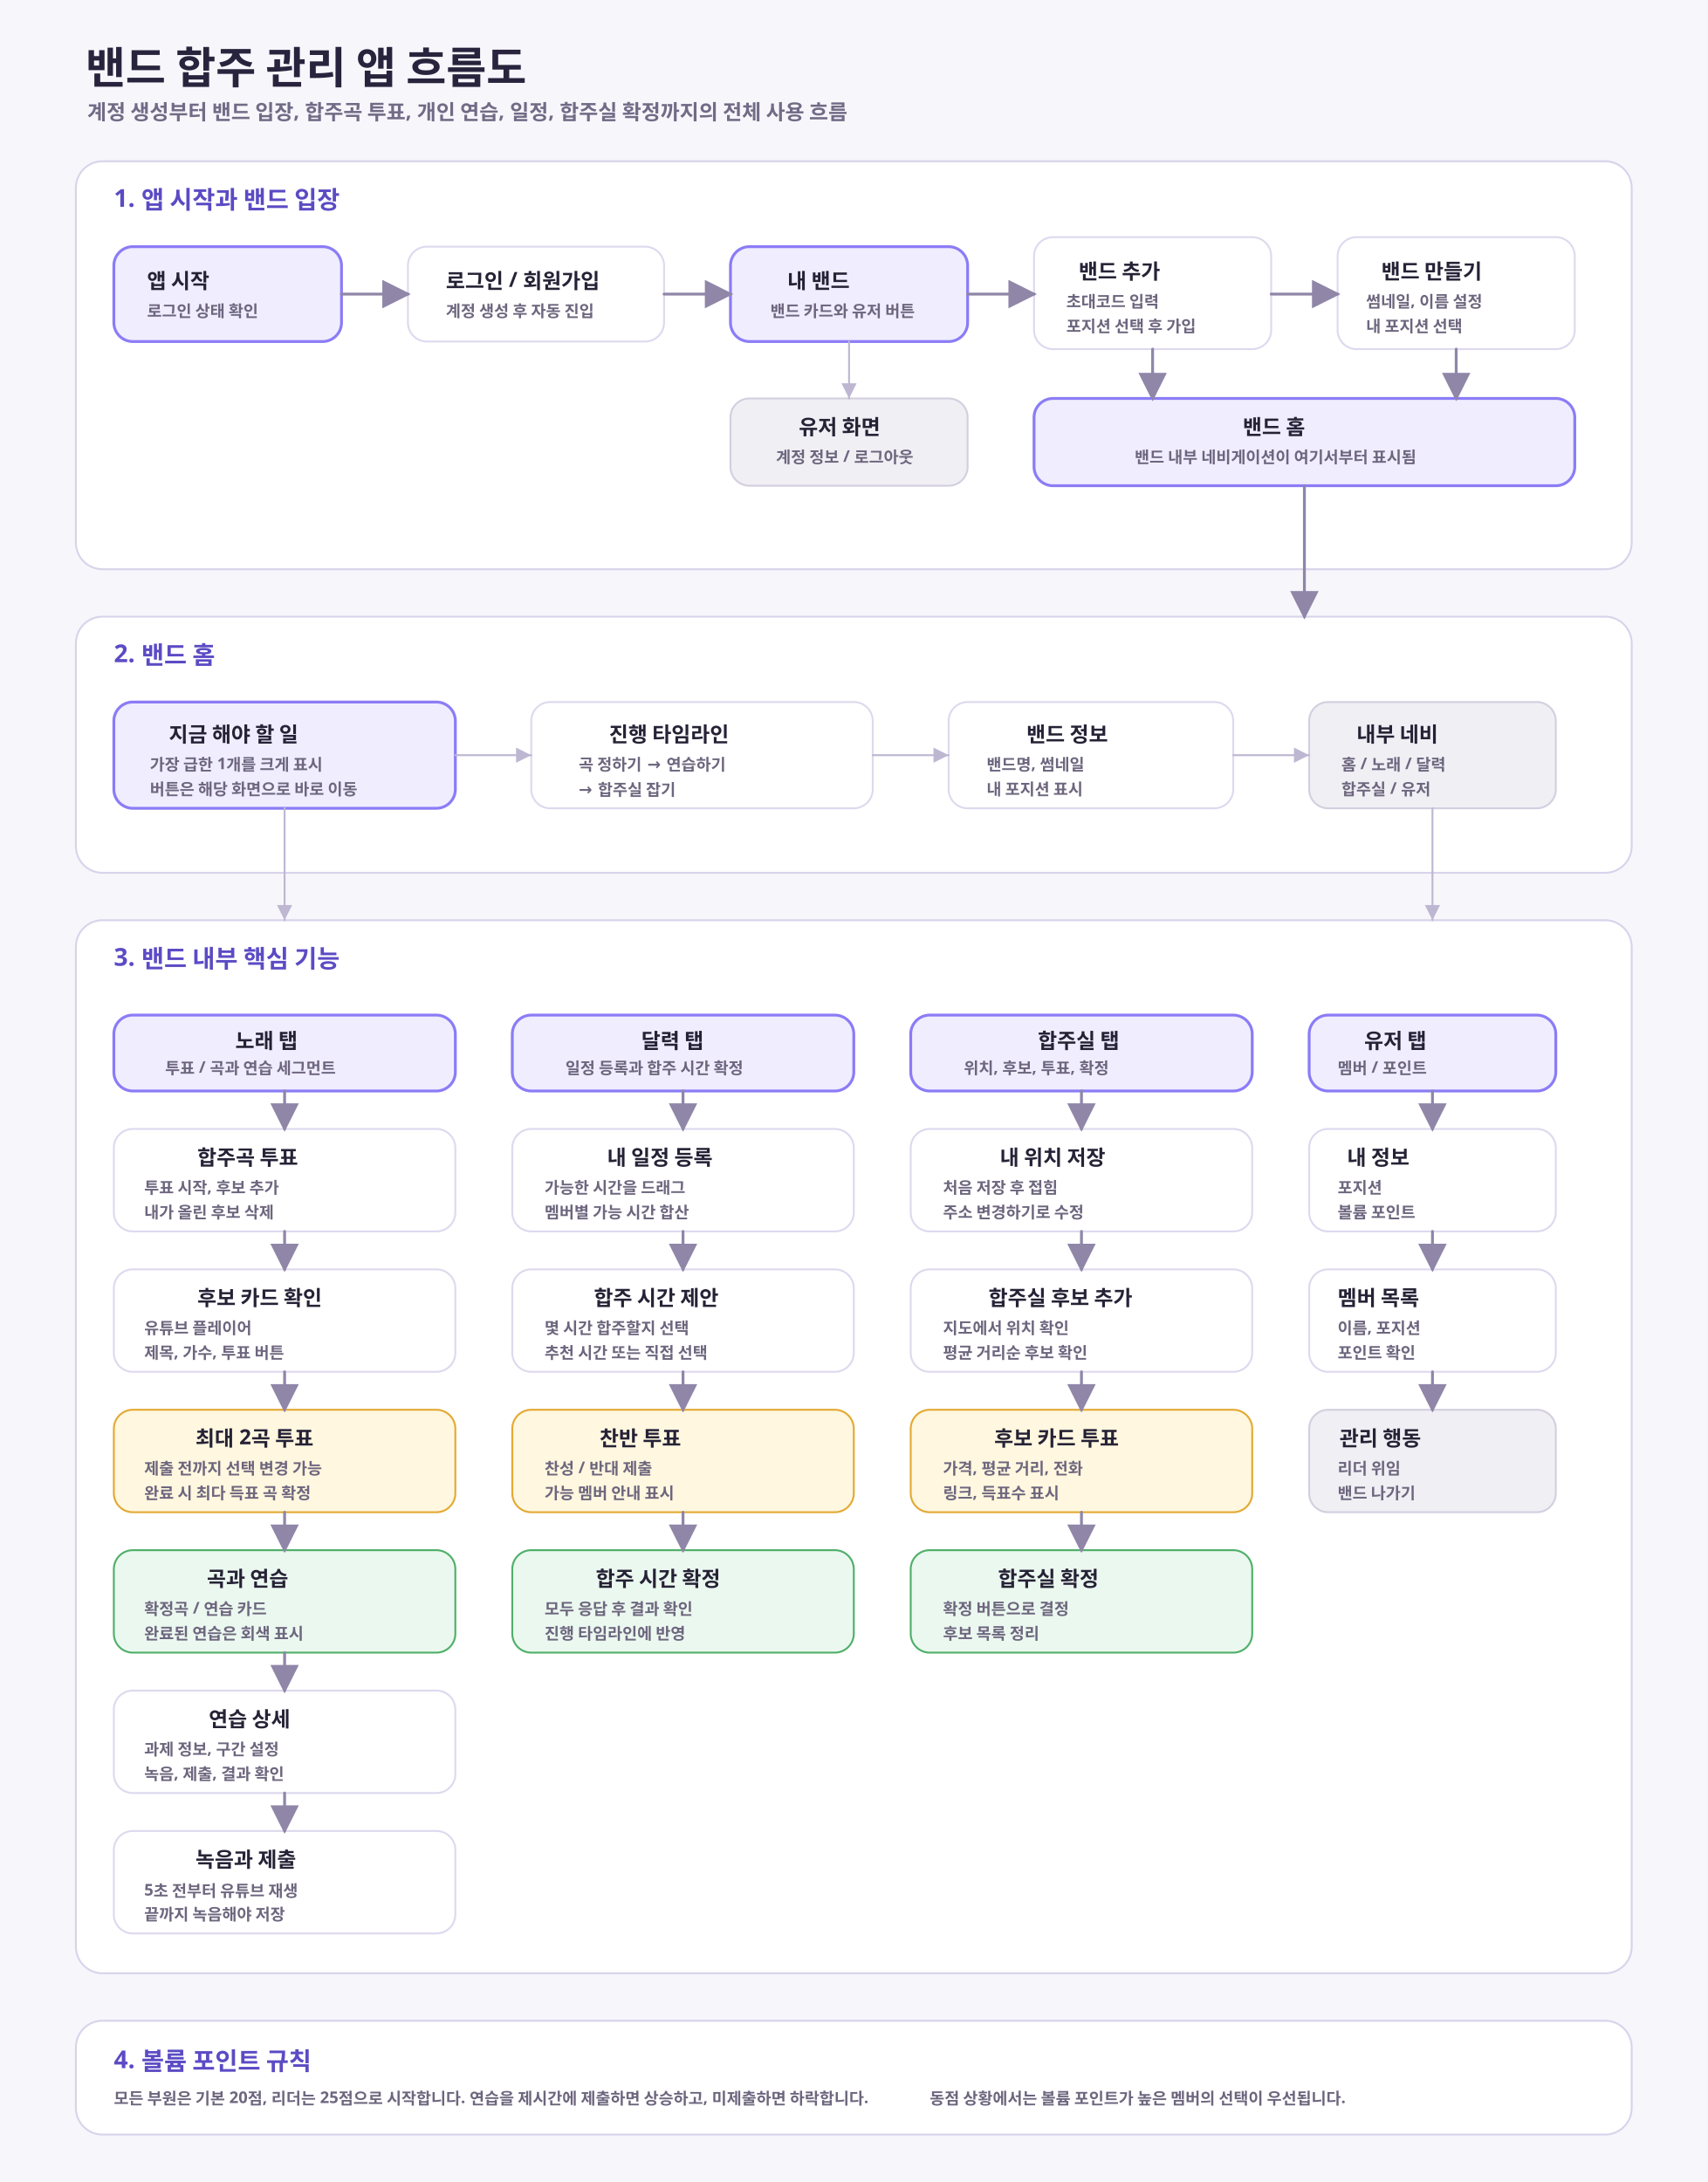
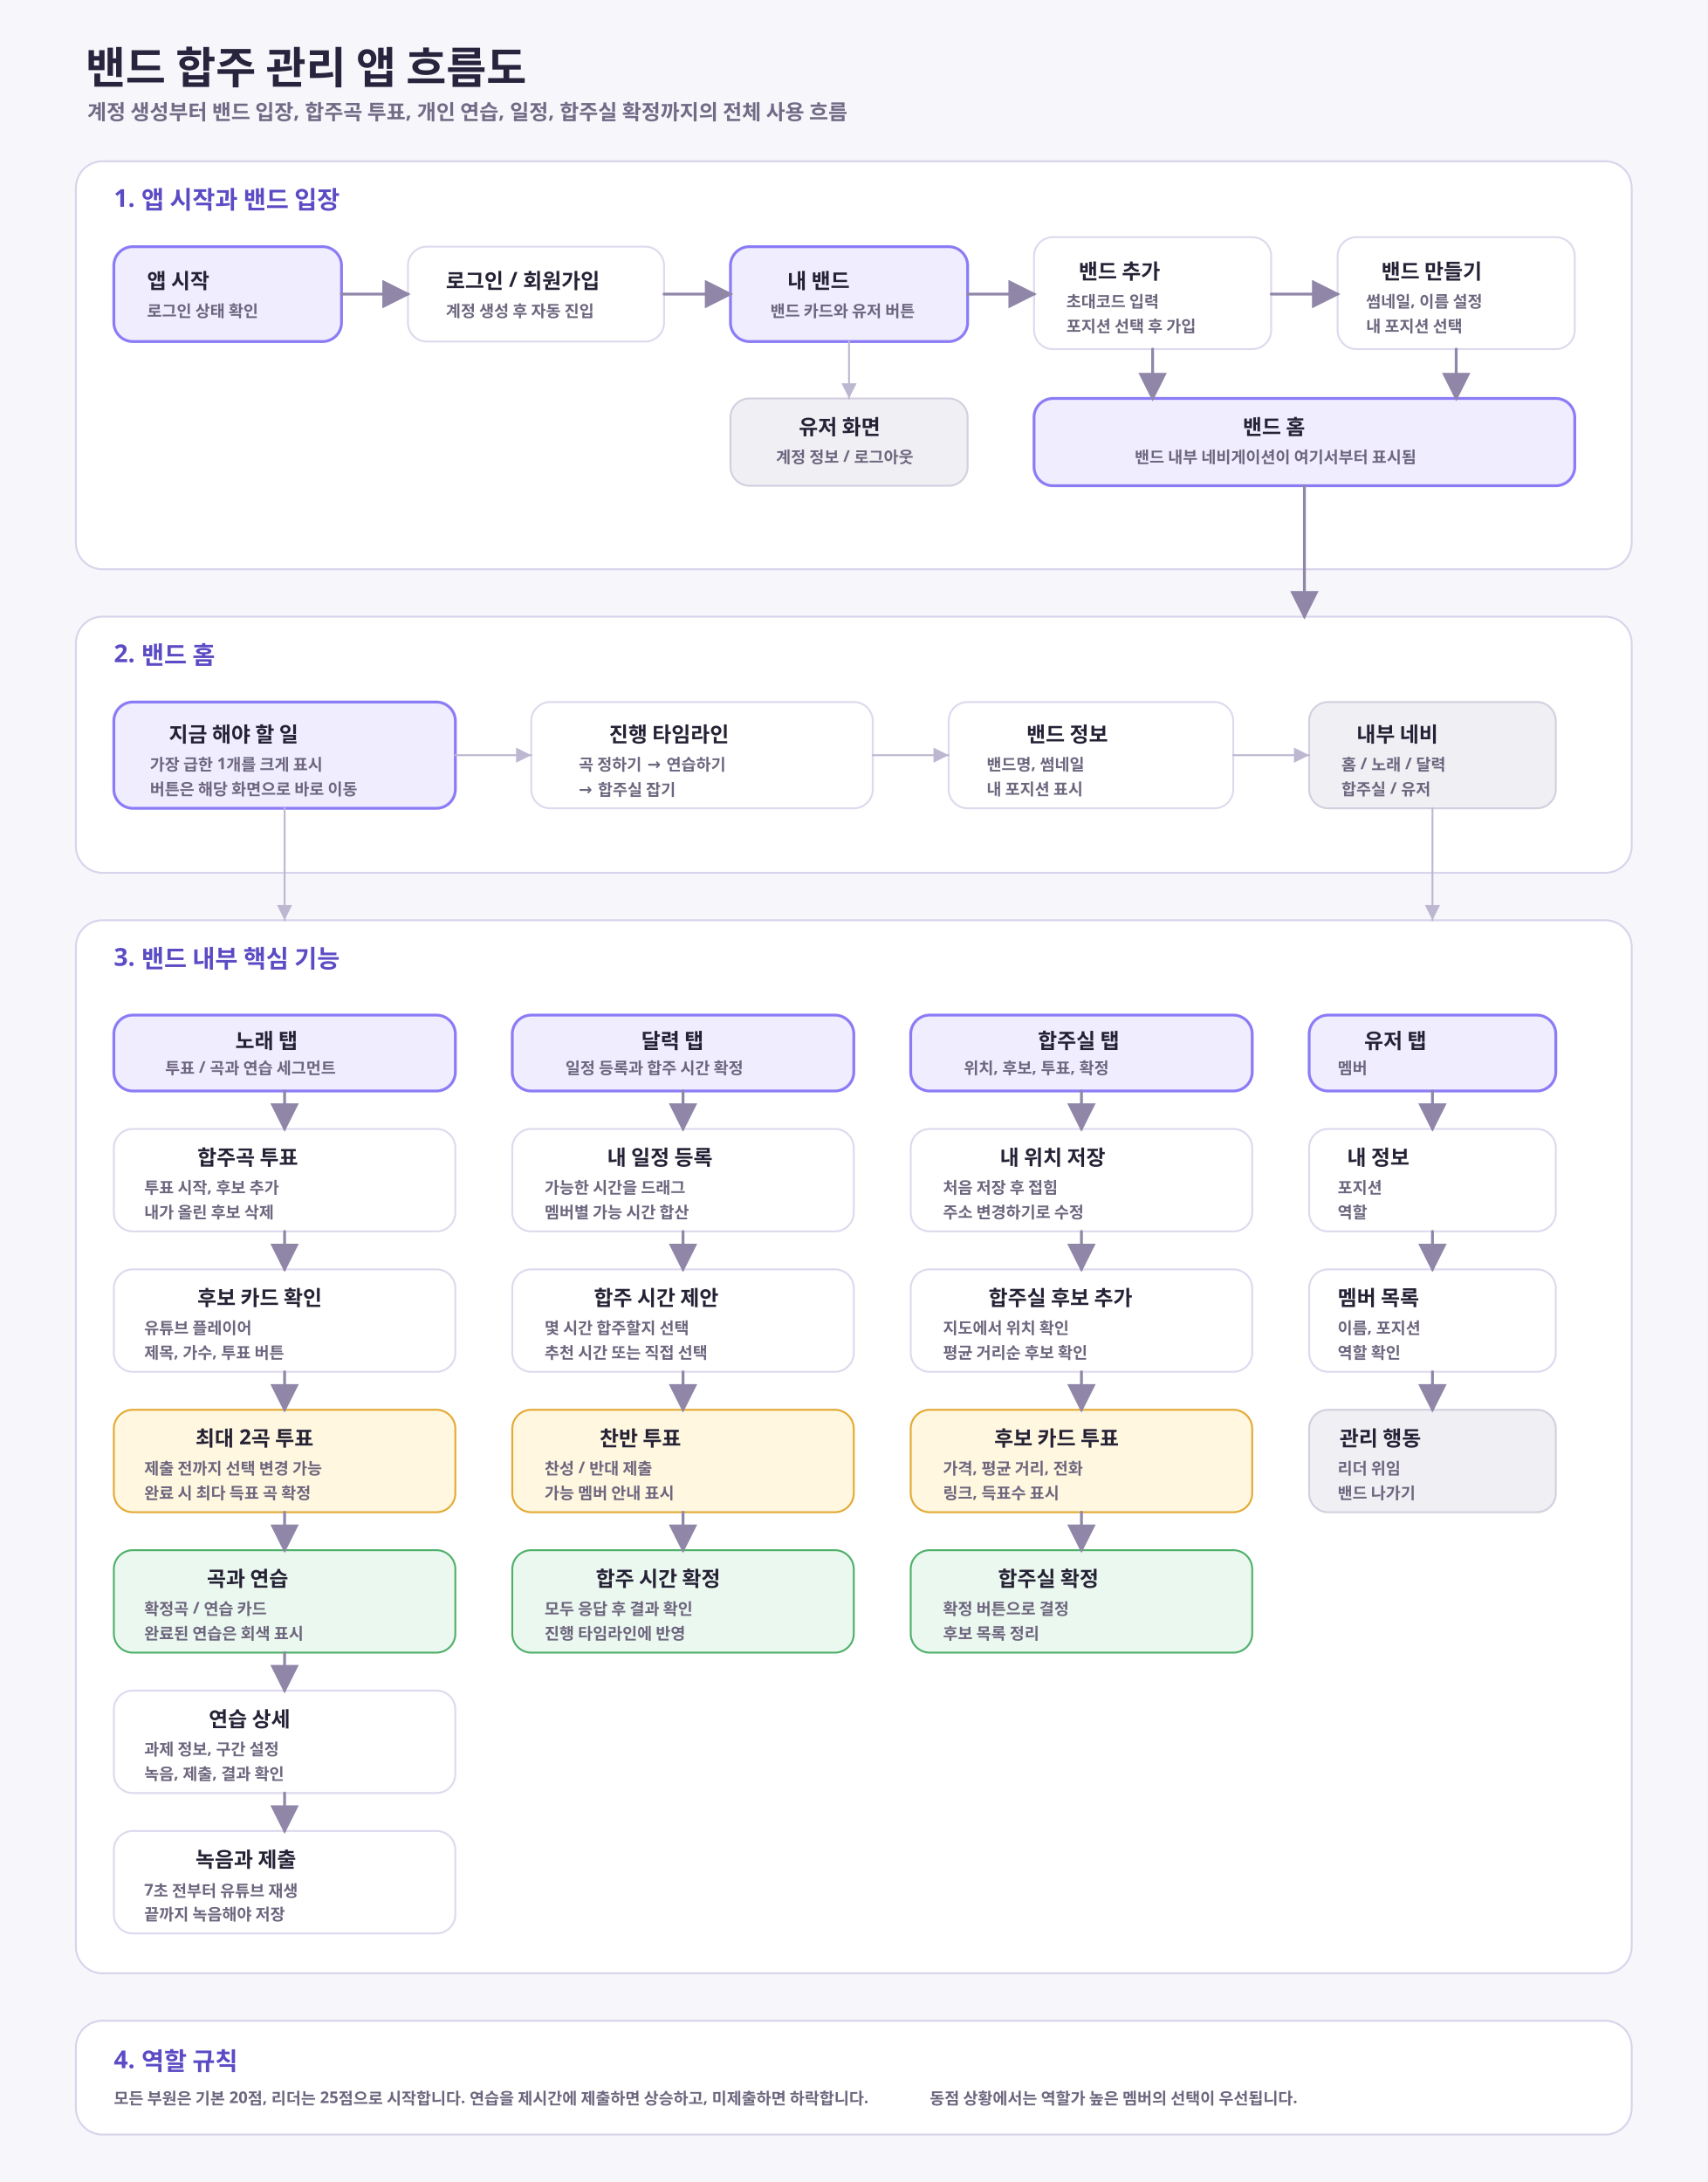
<svg xmlns="http://www.w3.org/2000/svg" width="1800" height="2300" viewBox="0 0 1800 2300">
  <defs>
    <style>
      .bg { fill: #f7f6fb; }
      .title { font-family: "Malgun Gothic", "Apple SD Gothic Neo", sans-serif; font-size: 46px; font-weight: 900; fill: #29243d; }
      .subtitle { font-family: "Malgun Gothic", "Apple SD Gothic Neo", sans-serif; font-size: 22px; font-weight: 700; fill: #726b86; }
      .section-title { font-family: "Malgun Gothic", "Apple SD Gothic Neo", sans-serif; font-size: 26px; font-weight: 900; fill: #5b4bc4; }
      .node-title { font-family: "Malgun Gothic", "Apple SD Gothic Neo", sans-serif; font-size: 22px; font-weight: 900; fill: #262236; }
      .node-text { font-family: "Malgun Gothic", "Apple SD Gothic Neo", sans-serif; font-size: 17px; font-weight: 700; fill: #6d667e; }
      .small { font-size: 15px; }
      .card { fill: #ffffff; stroke: #ded9ee; stroke-width: 2; }
      .primary { fill: #f0edff; stroke: #8b7cf6; stroke-width: 3; }
      .success { fill: #ebf8ef; stroke: #50b06a; stroke-width: 2; }
      .warning { fill: #fff7df; stroke: #e3aa35; stroke-width: 2; }
      .muted { fill: #f0eff4; stroke: #d4cfdf; stroke-width: 2; }
      .section { fill: #ffffff; stroke: #d9d3eb; stroke-width: 2; }
      .line { fill: none; stroke: #8f86a8; stroke-width: 3; stroke-linecap: round; stroke-linejoin: round; }
      .soft-line { fill: none; stroke: #beb7d2; stroke-width: 2; stroke-linecap: round; stroke-linejoin: round; }
      .label { font-family: "Malgun Gothic", "Apple SD Gothic Neo", sans-serif; font-size: 15px; font-weight: 800; fill: #71688a; }
    </style>
    <marker id="arrow" markerWidth="14" markerHeight="14" refX="11" refY="7" orient="auto" markerUnits="strokeWidth">
      <path d="M 2 2 L 12 7 L 2 12 Z" fill="#8f86a8" />
    </marker>
    <marker id="softArrow" markerWidth="12" markerHeight="12" refX="10" refY="6" orient="auto" markerUnits="strokeWidth">
      <path d="M 2 2 L 10 6 L 2 10 Z" fill="#beb7d2" />
    </marker>
  </defs>
  <rect class="bg" x="0" y="0" width="1800" height="2300" />
  <text class="title" x="90" y="88">밴드 합주 관리 앱 흐름도</text>
  <text class="subtitle" x="92" y="126">계정 생성부터 밴드 입장, 합주곡 투표, 개인 연습, 일정, 합주실 확정까지의 전체 사용 흐름</text>
  <rect class="section" x="80" y="170" width="1640" height="430" rx="28" />
  <text class="section-title" x="120" y="218">1. 앱 시작과 밴드 입장</text>
  <rect class="primary" x="120" y="260" width="240" height="100" rx="20" />
  <text class="node-title" x="155" y="304">앱 시작</text>
  <text class="node-text" x="155" y="334">로그인 상태 확인</text>
  <rect class="card" x="430" y="260" width="270" height="100" rx="20" />
  <text class="node-title" x="470" y="304">로그인 / 회원가입</text>
  <text class="node-text" x="470" y="334">계정 생성 후 자동 진입</text>
  <rect class="primary" x="770" y="260" width="250" height="100" rx="20" />
  <text class="node-title" x="830" y="304">내 밴드</text>
  <text class="node-text" x="812" y="334">밴드 카드와 유저 버튼</text>
  <rect class="card" x="1090" y="250" width="250" height="118" rx="20" />
  <text class="node-title" x="1137" y="294">밴드 추가</text>
  <text class="node-text" x="1124" y="324">초대코드 입력</text>
  <text class="node-text" x="1124" y="350">포지션 선택 후 가입</text>
  <rect class="card" x="1410" y="250" width="250" height="118" rx="20" />
  <text class="node-title" x="1456" y="294">밴드 만들기</text>
  <text class="node-text" x="1440" y="324">썸네일, 이름 설정</text>
  <text class="node-text" x="1440" y="350">내 포지션 선택</text>
  <rect class="muted" x="770" y="420" width="250" height="92" rx="20" />
  <text class="node-title" x="842" y="458">유저 화면</text>
  <text class="node-text" x="818" y="488">계정 정보 / 로그아웃</text>
  <rect class="primary" x="1090" y="420" width="570" height="92" rx="20" />
  <text class="node-title" x="1310" y="458">밴드 홈</text>
  <text class="node-text" x="1196" y="488">밴드 내부 네비게이션이 여기서부터 표시됨</text>
  <path class="line" d="M360 310 H430" marker-end="url(#arrow)" />
  <path class="line" d="M700 310 H770" marker-end="url(#arrow)" />
  <path class="line" d="M1020 310 H1090" marker-end="url(#arrow)" />
  <path class="line" d="M1340 310 H1410" marker-end="url(#arrow)" />
  <path class="soft-line" d="M895 360 V420" marker-end="url(#softArrow)" />
  <path class="line" d="M1215 368 V420" marker-end="url(#arrow)" />
  <path class="line" d="M1535 368 V420" marker-end="url(#arrow)" />
  <rect class="section" x="80" y="650" width="1640" height="270" rx="28" />
  <text class="section-title" x="120" y="698">2. 밴드 홈</text>
  <rect class="primary" x="120" y="740" width="360" height="112" rx="20" />
  <text class="node-title" x="178" y="782">지금 해야 할 일</text>
  <text class="node-text" x="158" y="812">가장 급한 1개를 크게 표시</text>
  <text class="node-text" x="158" y="838">버튼은 해당 화면으로 바로 이동</text>
  <rect class="card" x="560" y="740" width="360" height="112" rx="20" />
  <text class="node-title" x="642" y="782">진행 타임라인</text>
  <text class="node-text" x="610" y="812">곡 정하기 → 연습하기</text>
  <text class="node-text" x="610" y="838">→ 합주실 잡기</text>
  <rect class="card" x="1000" y="740" width="300" height="112" rx="20" />
  <text class="node-title" x="1082" y="782">밴드 정보</text>
  <text class="node-text" x="1040" y="812">밴드명, 썸네일</text>
  <text class="node-text" x="1040" y="838">내 포지션 표시</text>
  <rect class="muted" x="1380" y="740" width="260" height="112" rx="20" />
  <text class="node-title" x="1430" y="782">내부 네비</text>
  <text class="node-text" x="1414" y="812">홈 / 노래 / 달력</text>
  <text class="node-text" x="1414" y="838">합주실 / 유저</text>
  <path class="line" d="M1375 512 V635 C1375 642 1375 646 1375 650" marker-end="url(#arrow)" />
  <path class="soft-line" d="M480 796 H560" marker-end="url(#softArrow)" />
  <path class="soft-line" d="M920 796 H1000" marker-end="url(#softArrow)" />
  <path class="soft-line" d="M1300 796 H1380" marker-end="url(#softArrow)" />
  <rect class="section" x="80" y="970" width="1640" height="1110" rx="28" />
  <text class="section-title" x="120" y="1018">3. 밴드 내부 핵심 기능</text>
  <rect class="primary" x="120" y="1070" width="360" height="80" rx="20" />
  <text class="node-title" x="248" y="1105">노래 탭</text>
  <text class="node-text" x="174" y="1132">투표 / 곡과 연습 세그먼트</text>
  <rect class="card" x="120" y="1190" width="360" height="108" rx="20" />
  <text class="node-title" x="208" y="1228">합주곡 투표</text>
  <text class="node-text" x="152" y="1258">투표 시작, 후보 추가</text>
  <text class="node-text" x="152" y="1284">내가 올린 후보 삭제</text>
  <rect class="card" x="120" y="1338" width="360" height="108" rx="20" />
  <text class="node-title" x="208" y="1376">후보 카드 확인</text>
  <text class="node-text" x="152" y="1406">유튜브 플레이어</text>
  <text class="node-text" x="152" y="1432">제목, 가수, 투표 버튼</text>
  <rect class="warning" x="120" y="1486" width="360" height="108" rx="20" />
  <text class="node-title" x="206" y="1524">최대 2곡 투표</text>
  <text class="node-text" x="152" y="1554">제출 전까지 선택 변경 가능</text>
  <text class="node-text" x="152" y="1580">완료 시 최다 득표 곡 확정</text>
  <rect class="success" x="120" y="1634" width="360" height="108" rx="20" />
  <text class="node-title" x="218" y="1672">곡과 연습</text>
  <text class="node-text" x="152" y="1702">확정곡 / 연습 카드</text>
  <text class="node-text" x="152" y="1728">완료된 연습은 회색 표시</text>
  <rect class="card" x="120" y="1782" width="360" height="108" rx="20" />
  <text class="node-title" x="220" y="1820">연습 상세</text>
  <text class="node-text" x="152" y="1850">과제 정보, 구간 설정</text>
  <text class="node-text" x="152" y="1876">녹음, 제출, 결과 확인</text>
  <rect class="card" x="120" y="1930" width="360" height="108" rx="20" />
  <text class="node-title" x="206" y="1968">녹음과 제출</text>
-   <text class="node-text" x="152" y="1998">5초 전부터 유튜브 재생</text>
+   <text class="node-text" x="152" y="1998">7초 전부터 유튜브 재생</text>
  <text class="node-text" x="152" y="2024">끝까지 녹음해야 저장</text>
  <rect class="primary" x="540" y="1070" width="360" height="80" rx="20" />
  <text class="node-title" x="676" y="1105">달력 탭</text>
  <text class="node-text" x="596" y="1132">일정 등록과 합주 시간 확정</text>
  <rect class="card" x="540" y="1190" width="360" height="108" rx="20" />
  <text class="node-title" x="640" y="1228">내 일정 등록</text>
  <text class="node-text" x="574" y="1258">가능한 시간을 드래그</text>
  <text class="node-text" x="574" y="1284">멤버별 가능 시간 합산</text>
  <rect class="card" x="540" y="1338" width="360" height="108" rx="20" />
  <text class="node-title" x="626" y="1376">합주 시간 제안</text>
  <text class="node-text" x="574" y="1406">몇 시간 합주할지 선택</text>
  <text class="node-text" x="574" y="1432">추천 시간 또는 직접 선택</text>
  <rect class="warning" x="540" y="1486" width="360" height="108" rx="20" />
  <text class="node-title" x="632" y="1524">찬반 투표</text>
  <text class="node-text" x="574" y="1554">찬성 / 반대 제출</text>
  <text class="node-text" x="574" y="1580">가능 멤버 안내 표시</text>
  <rect class="success" x="540" y="1634" width="360" height="108" rx="20" />
  <text class="node-title" x="628" y="1672">합주 시간 확정</text>
  <text class="node-text" x="574" y="1702">모두 응답 후 결과 확인</text>
  <text class="node-text" x="574" y="1728">진행 타임라인에 반영</text>
  <rect class="primary" x="960" y="1070" width="360" height="80" rx="20" />
  <text class="node-title" x="1094" y="1105">합주실 탭</text>
  <text class="node-text" x="1016" y="1132">위치, 후보, 투표, 확정</text>
  <rect class="card" x="960" y="1190" width="360" height="108" rx="20" />
  <text class="node-title" x="1054" y="1228">내 위치 저장</text>
  <text class="node-text" x="994" y="1258">처음 저장 후 접힘</text>
  <text class="node-text" x="994" y="1284">주소 변경하기로 수정</text>
  <rect class="card" x="960" y="1338" width="360" height="108" rx="20" />
  <text class="node-title" x="1042" y="1376">합주실 후보 추가</text>
  <text class="node-text" x="994" y="1406">지도에서 위치 확인</text>
  <text class="node-text" x="994" y="1432">평균 거리순 후보 확인</text>
  <rect class="warning" x="960" y="1486" width="360" height="108" rx="20" />
  <text class="node-title" x="1048" y="1524">후보 카드 투표</text>
  <text class="node-text" x="994" y="1554">가격, 평균 거리, 전화</text>
  <text class="node-text" x="994" y="1580">링크, 득표수 표시</text>
  <rect class="success" x="960" y="1634" width="360" height="108" rx="20" />
  <text class="node-title" x="1052" y="1672">합주실 확정</text>
  <text class="node-text" x="994" y="1702">확정 버튼으로 결정</text>
  <text class="node-text" x="994" y="1728">후보 목록 정리</text>
  <rect class="primary" x="1380" y="1070" width="260" height="80" rx="20" />
  <text class="node-title" x="1438" y="1105">유저 탭</text>
-   <text class="node-text" x="1410" y="1132">멤버 / 포인트</text>
+   <text class="node-text" x="1410" y="1132">멤버</text>
  <rect class="card" x="1380" y="1190" width="260" height="108" rx="20" />
  <text class="node-title" x="1420" y="1228">내 정보</text>
  <text class="node-text" x="1410" y="1258">포지션</text>
-   <text class="node-text" x="1410" y="1284">볼륨 포인트</text>
+   <text class="node-text" x="1410" y="1284">역할</text>
  <rect class="card" x="1380" y="1338" width="260" height="108" rx="20" />
  <text class="node-title" x="1410" y="1376">멤버 목록</text>
  <text class="node-text" x="1410" y="1406">이름, 포지션</text>
-   <text class="node-text" x="1410" y="1432">포인트 확인</text>
+   <text class="node-text" x="1410" y="1432">역할 확인</text>
  <rect class="muted" x="1380" y="1486" width="260" height="108" rx="20" />
  <text class="node-title" x="1412" y="1524">관리 행동</text>
  <text class="node-text" x="1410" y="1554">리더 위임</text>
  <text class="node-text" x="1410" y="1580">밴드 나가기</text>
  <path class="line" d="M300 1150 V1190" marker-end="url(#arrow)" />
  <path class="line" d="M300 1298 V1338" marker-end="url(#arrow)" />
  <path class="line" d="M300 1446 V1486" marker-end="url(#arrow)" />
  <path class="line" d="M300 1594 V1634" marker-end="url(#arrow)" />
  <path class="line" d="M300 1742 V1782" marker-end="url(#arrow)" />
  <path class="line" d="M300 1890 V1930" marker-end="url(#arrow)" />
  <path class="line" d="M720 1150 V1190" marker-end="url(#arrow)" />
  <path class="line" d="M720 1298 V1338" marker-end="url(#arrow)" />
  <path class="line" d="M720 1446 V1486" marker-end="url(#arrow)" />
  <path class="line" d="M720 1594 V1634" marker-end="url(#arrow)" />
  <path class="line" d="M1140 1150 V1190" marker-end="url(#arrow)" />
  <path class="line" d="M1140 1298 V1338" marker-end="url(#arrow)" />
  <path class="line" d="M1140 1446 V1486" marker-end="url(#arrow)" />
  <path class="line" d="M1140 1594 V1634" marker-end="url(#arrow)" />
  <path class="line" d="M1510 1150 V1190" marker-end="url(#arrow)" />
  <path class="line" d="M1510 1298 V1338" marker-end="url(#arrow)" />
  <path class="line" d="M1510 1446 V1486" marker-end="url(#arrow)" />
  <path class="soft-line" d="M300 852 V940 C300 955 300 958 300 970" marker-end="url(#softArrow)" />
  <path class="soft-line" d="M1510 852 V940 C1510 955 1510 958 1510 970" marker-end="url(#softArrow)" />
  <rect class="section" x="80" y="2130" width="1640" height="120" rx="28" />
-   <text class="section-title" x="120" y="2180">4. 볼륨 포인트 규칙</text>
+   <text class="section-title" x="120" y="2180">4. 역할 규칙</text>
  <text class="node-text" x="120" y="2218">모든 부원은 기본 20점, 리더는 25점으로 시작합니다. 연습을 제시간에 제출하면 상승하고, 미제출하면 하락합니다.</text>
-   <text class="node-text" x="980" y="2218">동점 상황에서는 볼륨 포인트가 높은 멤버의 선택이 우선됩니다.</text>
+   <text class="node-text" x="980" y="2218">동점 상황에서는 역할가 높은 멤버의 선택이 우선됩니다.</text>
</svg>
